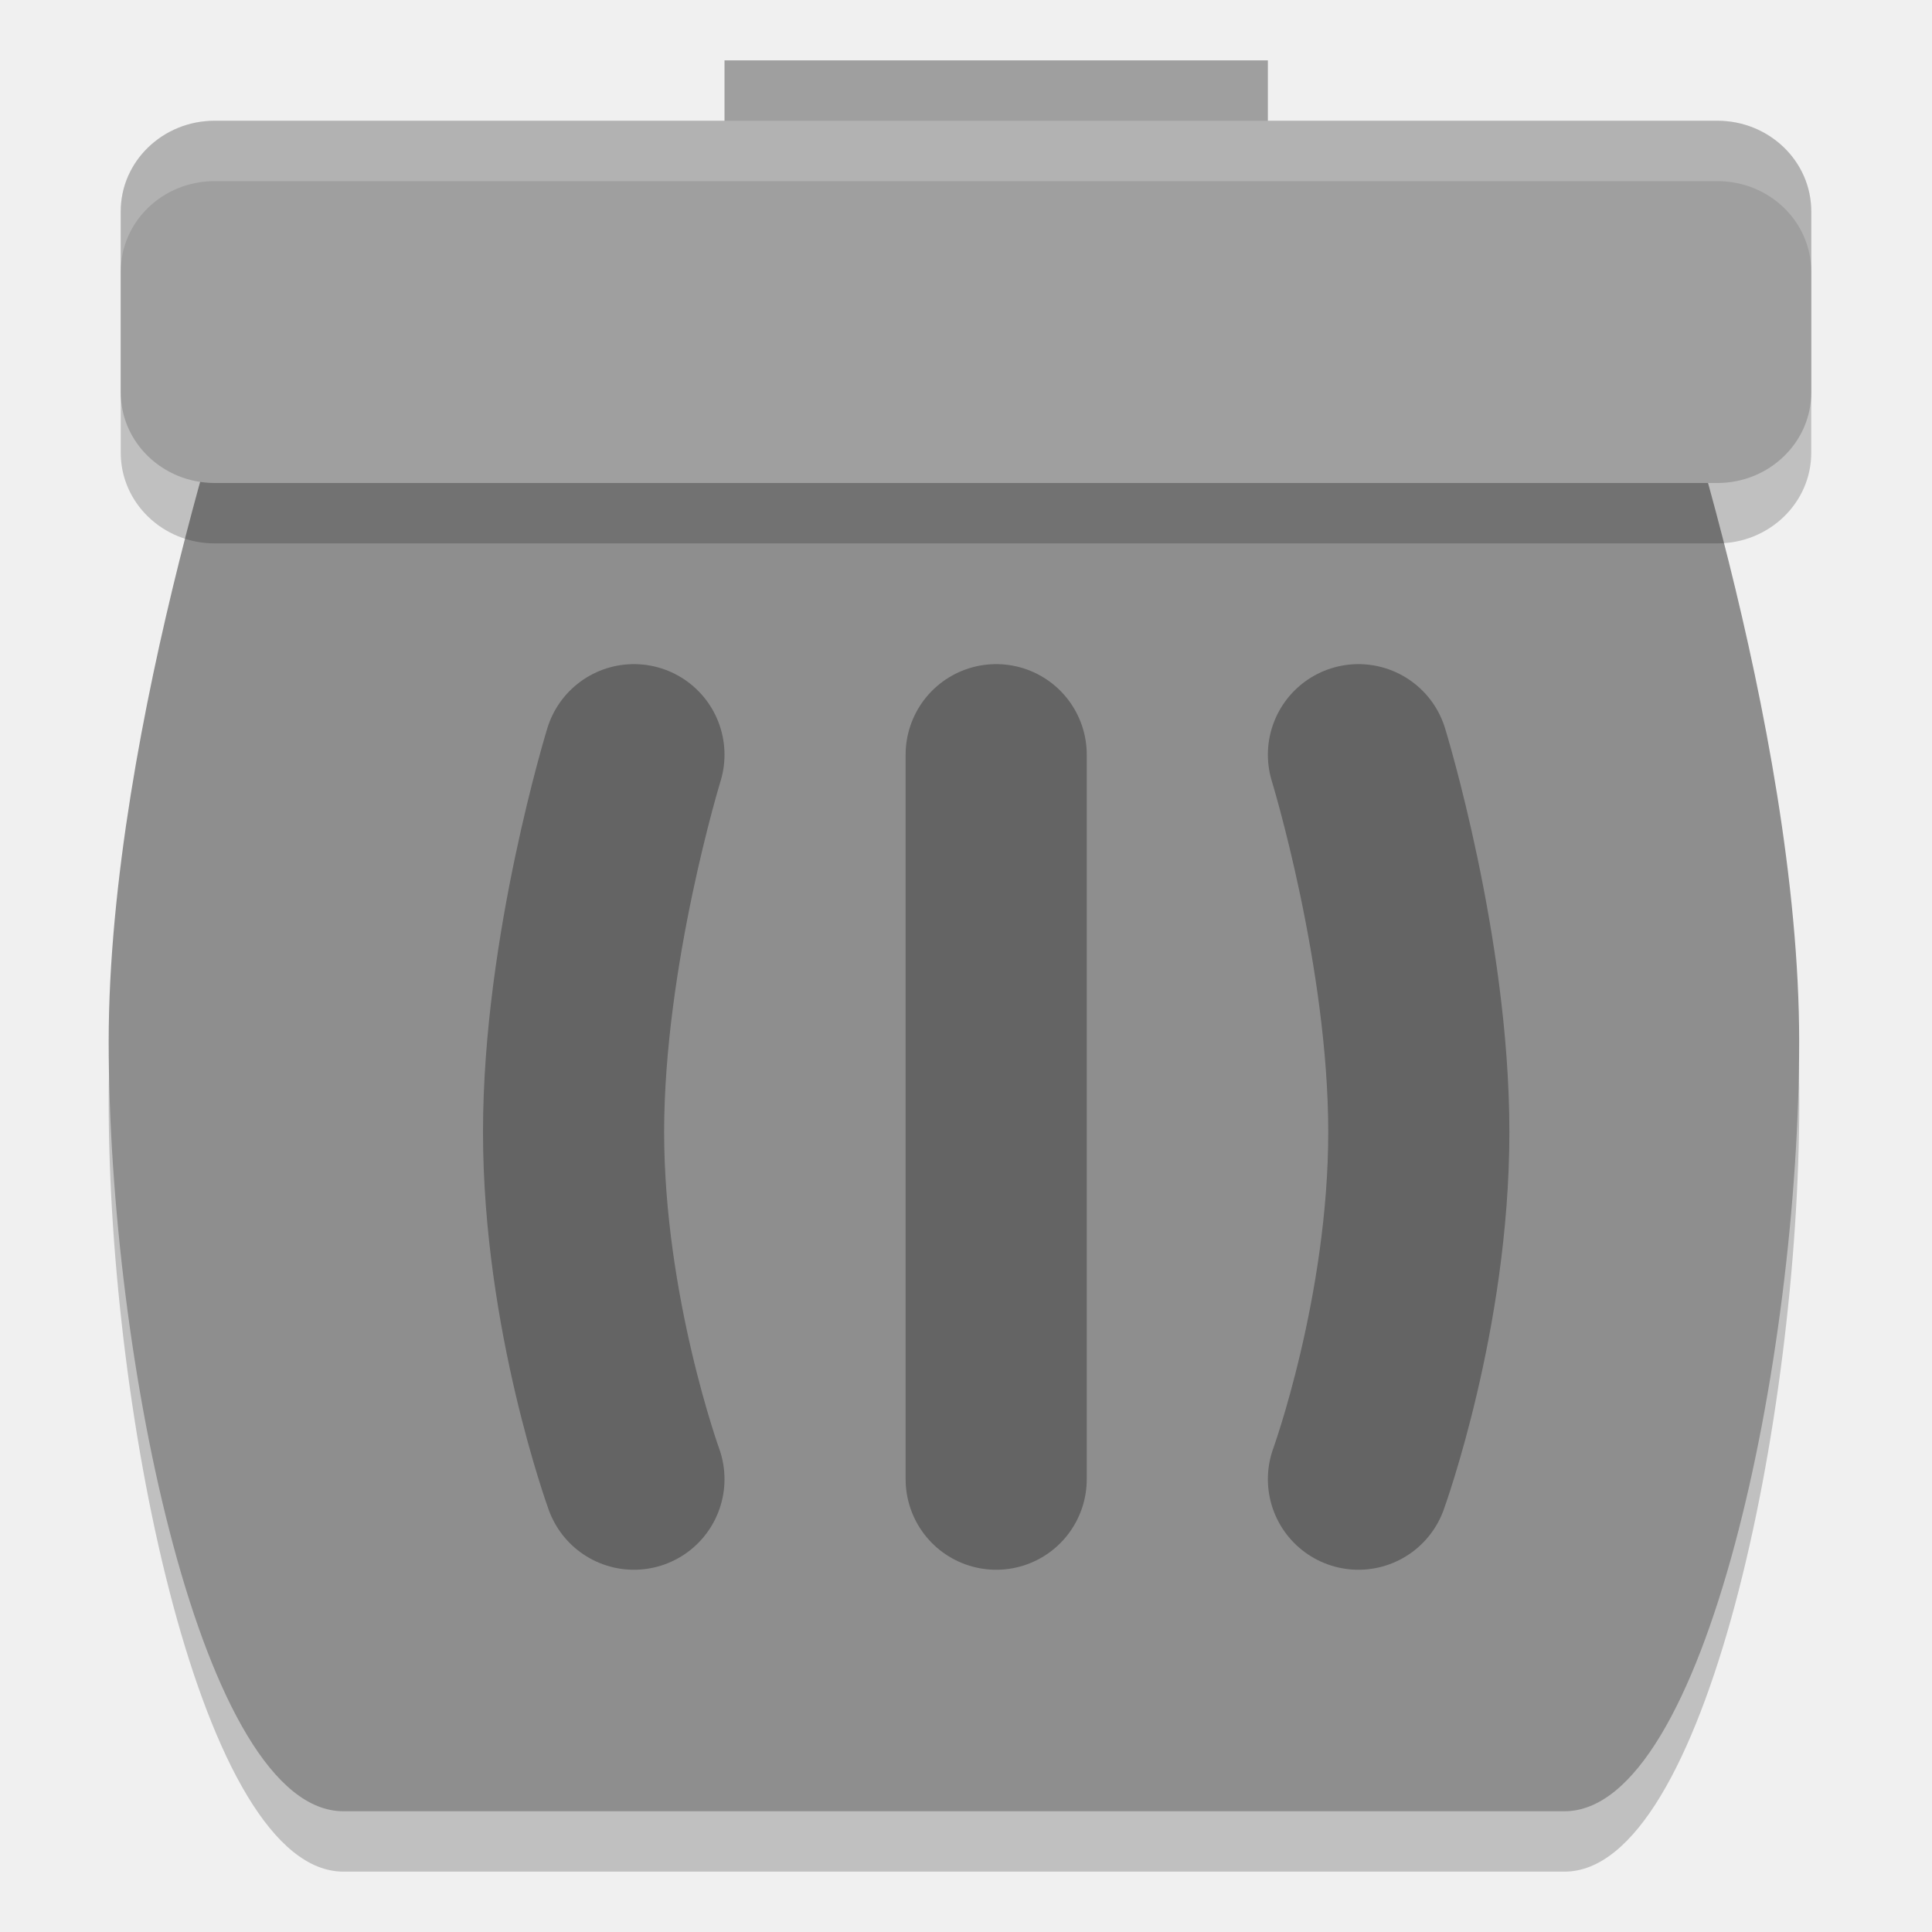
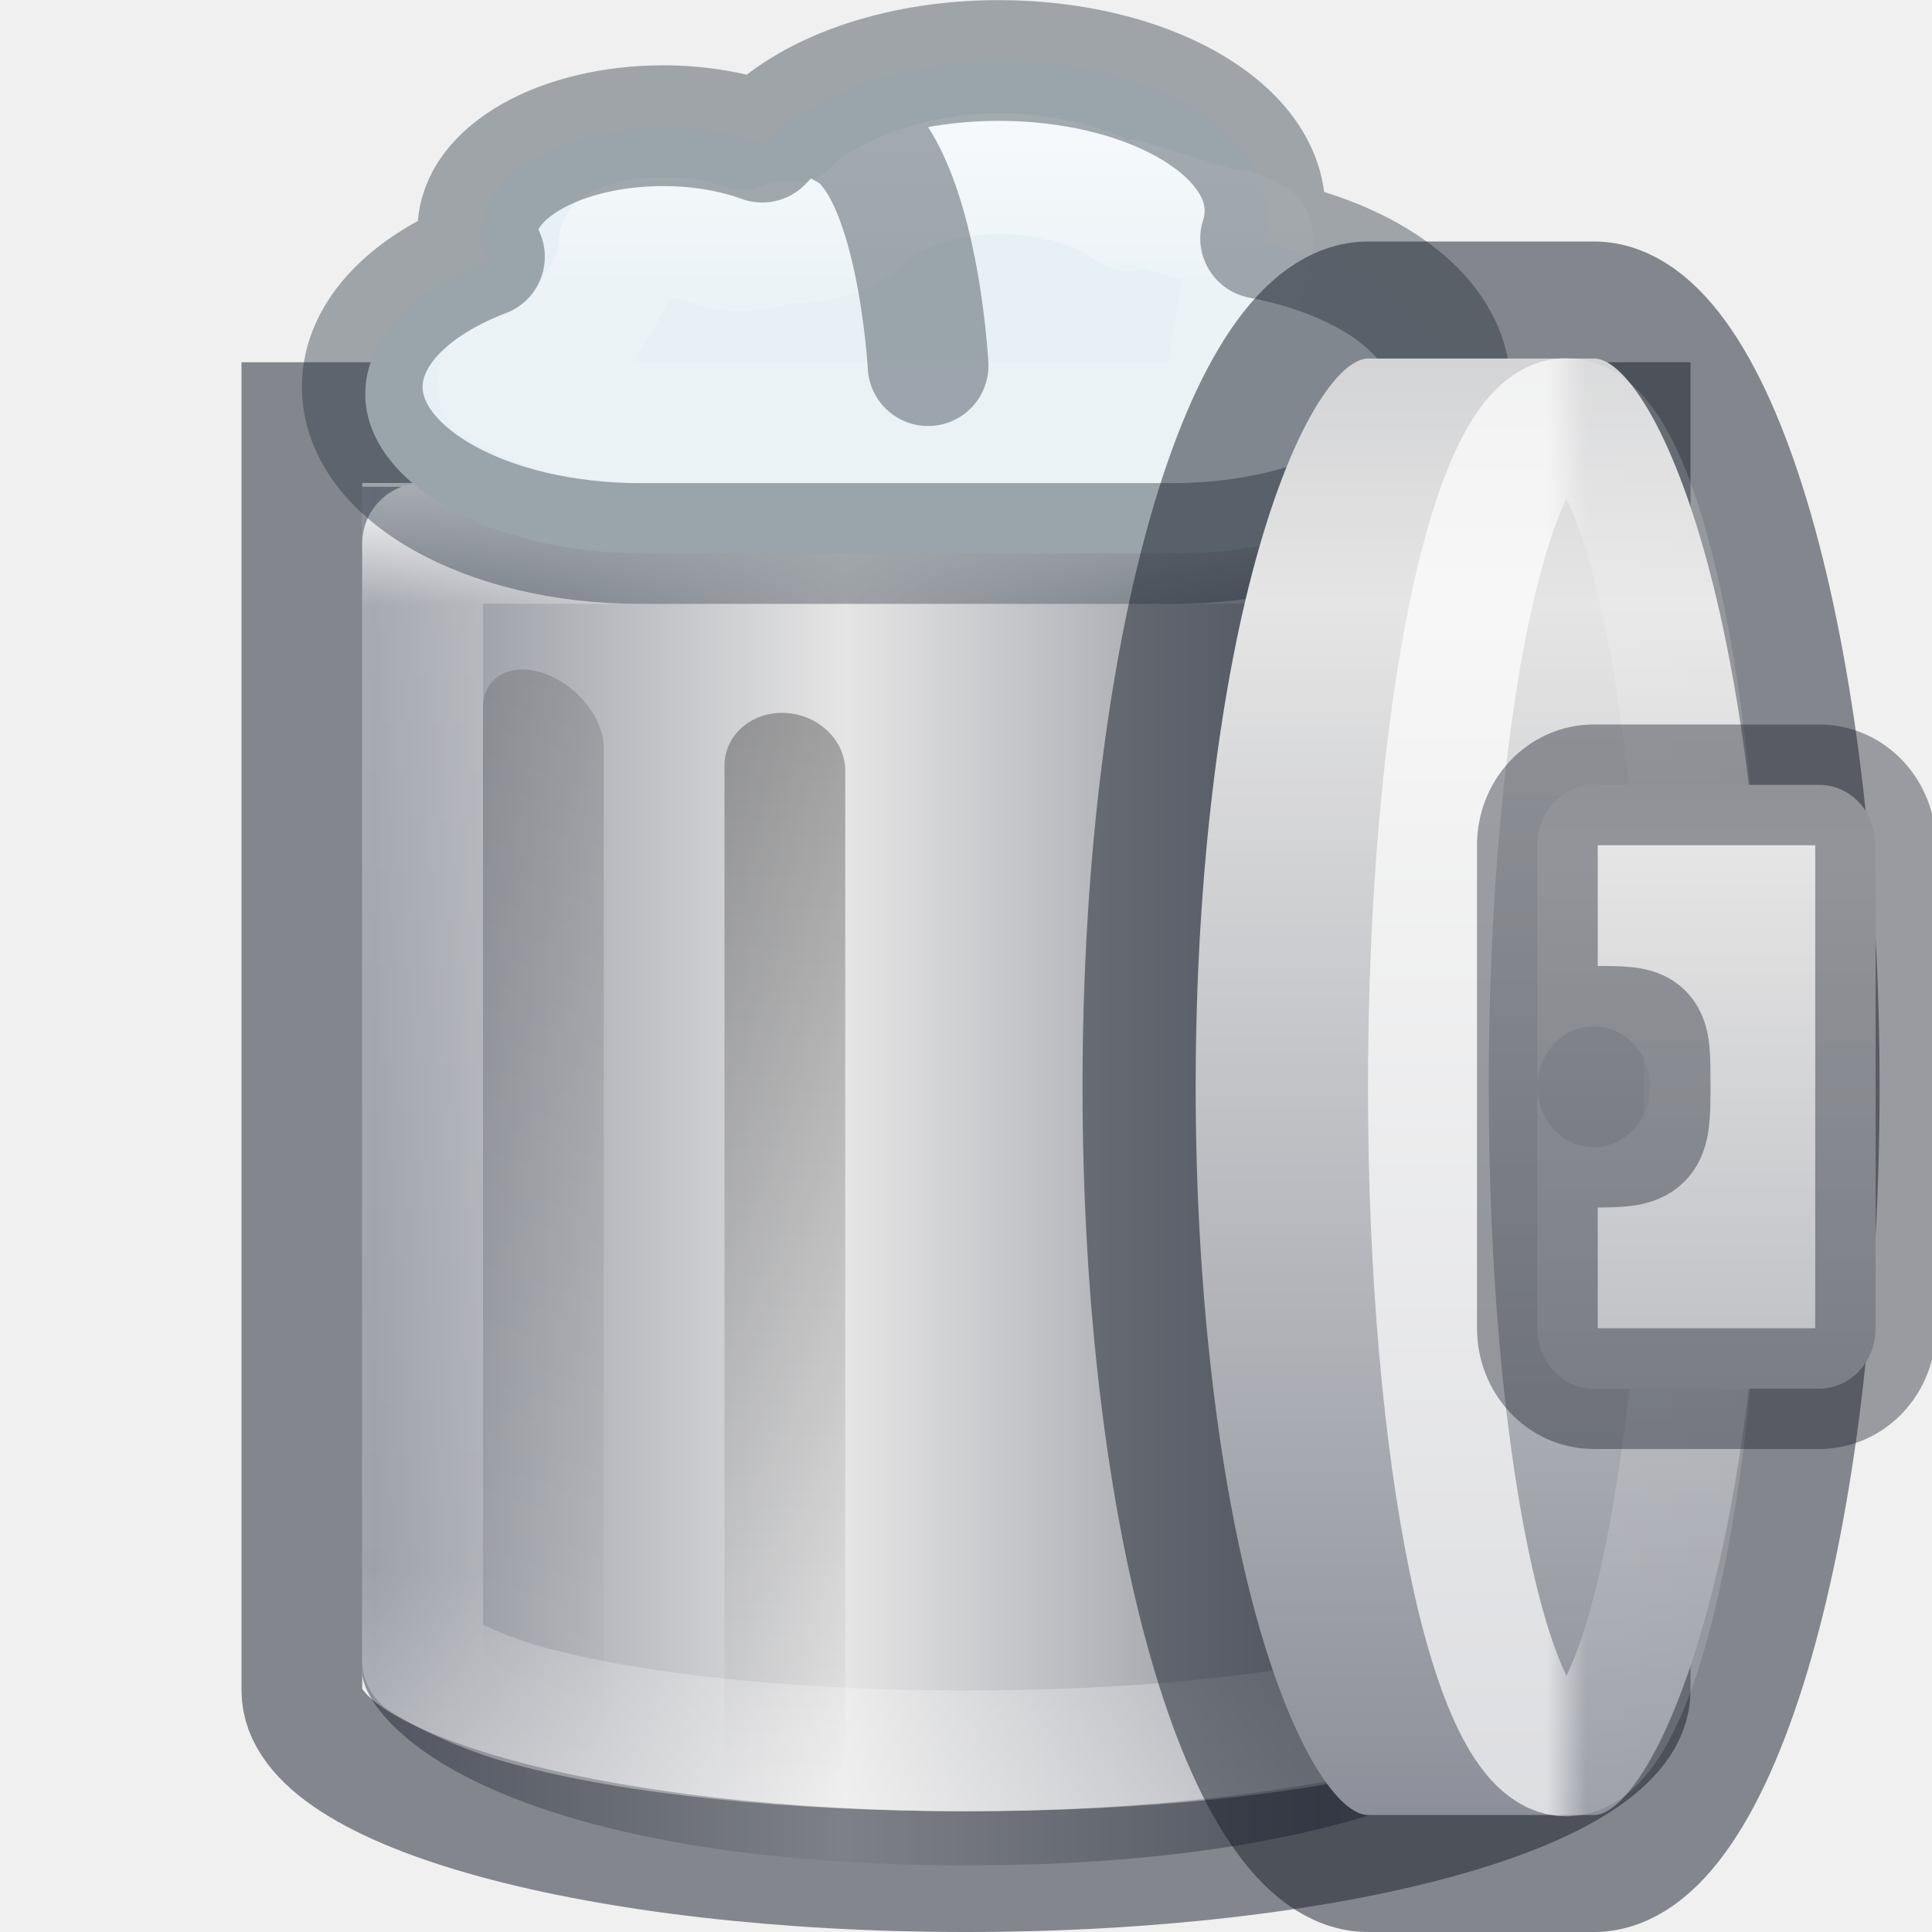
- <svg xmlns="http://www.w3.org/2000/svg" width="16" height="16" version="1" id="svg46">
-   <defs id="defs50" />
-   <path style="opacity:0.2;stroke-width:0.509" d="M 2.844,2.375 H 12.956 c 0.431,0 0.778,0.344 0.778,0.772 0,0 1.167,3.353 1.167,5.978 0,2.625 -0.778,6.375 -1.944,6.375 H 2.844 C 1.678,15.5 0.9,11.75 0.9,9.125 0.9,6.5 2.067,3.147 2.067,3.147 2.149,2.727 2.414,2.375 2.844,2.375 Z" id="path28" />
-   <rect style="fill:#9f9f9f;stroke-width:0.5" width="4.5" height="1.5" x="6" y="0.5" id="rect30" />
-   <path style="fill:#8e8e8e;stroke-width:0.509" d="M 2.844,1.875 H 12.956 c 0.431,0 0.778,0.344 0.778,0.772 C 13.733,2.647 14.9,6 14.9,8.625 14.9,11.25 14.122,15 12.956,15 H 2.844 C 1.678,15 0.9,11.25 0.9,8.625 0.9,6 2.067,2.647 2.067,2.647 2.149,2.227 2.414,1.875 2.844,1.875 Z" id="path32" />
-   <path style="opacity:0.3;fill:none;stroke:#000000;stroke-width:1.5;stroke-linecap:round" d="m 5.25,6.25 c 0,0 -0.5,1.625 -0.5,3.125 0,1.5 0.5,2.875 0.5,2.875" id="path34" />
-   <rect style="opacity:0.2;stroke-width:0.509" width="14" height="3" x="1" y="1.5" rx="0.778" ry="0.75" id="rect36" />
-   <rect style="fill:#9f9f9f;stroke-width:0.509" width="14" height="3" x="1" y="1" rx="0.778" ry="0.75" id="rect38" />
-   <path style="opacity:0.3;fill:none;stroke:#000000;stroke-width:1.5;stroke-linecap:round" d="m 8.25,6.25 v 6" id="path40" />
-   <path style="opacity:0.3;fill:none;stroke:#000000;stroke-width:1.5;stroke-linecap:round" d="m 11.25,6.25 c 0,0 0.5,1.625 0.5,3.125 0,1.5 -0.5,2.875 -0.5,2.875" id="path42" />
-   <path style="opacity:0.2;fill:#ffffff;stroke-width:0.509" d="M 1.778,1 C 1.347,1 1,1.335 1,1.75 v 0.5 C 1,1.835 1.347,1.5 1.778,1.5 H 14.222 C 14.653,1.5 15,1.835 15,2.25 V 1.75 C 15,1.335 14.653,1 14.222,1 Z" id="path44" />
+ <svg xmlns="http://www.w3.org/2000/svg" xmlns:xlink="http://www.w3.org/1999/xlink" version="1.1" width="16" height="16" id="svg3162">
+   <defs id="defs3164">
+     <linearGradient id="linearGradient4238">
+       <stop id="stop4240" style="stop-color:#8d909a;stop-opacity:1" offset="0" />
+       <stop id="stop4242" style="stop-color:#e5e5e5;stop-opacity:1" offset="1" />
+     </linearGradient>
+     <linearGradient x1="34.613" y1="26.411" x2="19.314" y2="26.411" id="linearGradient4746" xlink:href="#linearGradient4238" gradientUnits="userSpaceOnUse" gradientTransform="matrix(0.4575482,0,0,0.4729844,-1.837284,-3.65587)" spreadMethod="reflect" />
+     <linearGradient id="linearGradient3205-2-2-1">
+       <stop id="stop3207-1-6-3" style="stop-color:#000000;stop-opacity:1" offset="0" />
+       <stop id="stop3209-1-4-9" style="stop-color:#000000;stop-opacity:0" offset="1" />
+     </linearGradient>
+     <linearGradient x1="24" y1="13.506" x2="24" y2="43" id="linearGradient4748-3-4" xlink:href="#linearGradient3205-2-2-1" gradientUnits="userSpaceOnUse" gradientTransform="matrix(0.3333334,0.1116631,0,0.3030987,-4e-6,0.1893342)" />
+     <linearGradient x1="24" y1="15.502" x2="24" y2="45" id="linearGradient3289-0-6" xlink:href="#linearGradient3205-2-2-1" gradientUnits="userSpaceOnUse" gradientTransform="matrix(0.3333334,0.01405066,0,0.3051132,-0.333335,0.8852195)" />
+     <linearGradient x1="24" y1="13.506" x2="24" y2="43" id="linearGradient5141" xlink:href="#linearGradient3205-2-2-1" gradientUnits="userSpaceOnUse" gradientTransform="matrix(0.3333334,0.1116631,0,0.3030987,-2e-8,-0.0262891)" />
+     <linearGradient x1="32.181" y1="13.829" x2="32.181" y2="28.903" id="linearGradient5227-8" xlink:href="#linearGradient4404-56-1-1" gradientUnits="userSpaceOnUse" gradientTransform="matrix(0.7297297,0,0,0.7297297,-14.51441,-6.081971)" />
+     <linearGradient id="linearGradient4404-56-1-1">
+       <stop id="stop4406-5-6-9" style="stop-color:#ffffff;stop-opacity:1" offset="0" />
+       <stop id="stop4408-9-5-4" style="stop-color:#ffffff;stop-opacity:0.235" offset="0.091" />
+       <stop id="stop4410-63-5-2" style="stop-color:#ffffff;stop-opacity:0.157" offset="0.818" />
+       <stop id="stop4412-0-6-0" style="stop-color:#ffffff;stop-opacity:0.392" offset="1" />
+     </linearGradient>
+     <linearGradient id="linearGradient4404-5-5-1-9">
+       <stop id="stop4406-9-1-0-3" style="stop-color:#ffffff;stop-opacity:1" offset="0" />
+       <stop id="stop4408-7-4-4-2" style="stop-color:#ffffff;stop-opacity:0.235" offset="0.091" />
+       <stop id="stop4410-6-4-0-5" style="stop-color:#ffffff;stop-opacity:0.157" offset="0.818" />
+       <stop id="stop4412-1-5-5-6" style="stop-color:#ffffff;stop-opacity:0.392" offset="1" />
+     </linearGradient>
+     <linearGradient id="linearGradient4238-0-0">
+       <stop id="stop4240-2-8" style="stop-color:#8d909a;stop-opacity:1" offset="0" />
+       <stop id="stop4242-27-1" style="stop-color:#e5e5e5;stop-opacity:1" offset="1" />
+     </linearGradient>
+     <linearGradient x1="34.613" y1="26.411" x2="12.758" y2="26.411" id="linearGradient5650" xlink:href="#linearGradient4238-0-0" gradientUnits="userSpaceOnUse" gradientTransform="matrix(0.4575482,0,0,0.4729844,-1.837284,-3.65587)" spreadMethod="reflect" />
+     <linearGradient x1="32.181" y1="13.829" x2="32.181" y2="28.903" id="linearGradient5652" xlink:href="#linearGradient4404-5-5-1-9" gradientUnits="userSpaceOnUse" gradientTransform="matrix(0.7297297,0,0,0.7297297,3.516668,-7.091394)" />
+     <linearGradient id="linearGradient4017-8">
+       <stop id="stop4019-8" style="stop-color:#ffffff;stop-opacity:1" offset="0" />
+       <stop id="stop4021-9" style="stop-color:#ffffff;stop-opacity:0.235" offset="0.496" />
+       <stop id="stop4023-0" style="stop-color:#ffffff;stop-opacity:0.157" offset="0.88" />
+       <stop id="stop4025-2" style="stop-color:#ffffff;stop-opacity:0.392" offset="1" />
+     </linearGradient>
+     <linearGradient x1="20.154" y1="3.022" x2="20.154" y2="26.667" id="linearGradient5954" xlink:href="#linearGradient4017-8" gradientUnits="userSpaceOnUse" gradientTransform="matrix(0.2906274,0,0,0.1629607,2.854686,0.0185894)" />
+     <linearGradient xlink:href="#linearGradient4017-8" id="linearGradient3038" gradientUnits="userSpaceOnUse" gradientTransform="matrix(0.2906274,0,0,0.1629607,2.854686,0.0185894)" x1="20.154" y1="3.022" x2="20.154" y2="26.667" />
+     <linearGradient xlink:href="#linearGradient4404-56-1-1" id="linearGradient3042" gradientUnits="userSpaceOnUse" gradientTransform="matrix(0.7297297,0,0,0.7297297,-14.51441,-6.081971)" x1="32.181" y1="13.829" x2="32.181" y2="28.903" />
+     <linearGradient xlink:href="#linearGradient3205-2-2-1" id="linearGradient3045" gradientUnits="userSpaceOnUse" gradientTransform="matrix(0.3333334,0.01405066,0,0.3051132,-0.333335,0.8852195)" x1="24" y1="15.502" x2="24" y2="45" />
+     <linearGradient xlink:href="#linearGradient3205-2-2-1" id="linearGradient3048" gradientUnits="userSpaceOnUse" gradientTransform="matrix(0.3333334,0.1116631,0,0.3030987,-2e-8,-0.0262891)" x1="24" y1="13.506" x2="24" y2="43" />
+     <linearGradient xlink:href="#linearGradient4238" id="linearGradient3052" gradientUnits="userSpaceOnUse" gradientTransform="matrix(0.4575482,0,0,0.4922983,-1.837284,-3.969767)" spreadMethod="reflect" x1="10.757" y1="26.411" x2="19.314" y2="26.411" />
+     <linearGradient xlink:href="#linearGradient4404-5-5-1-9" id="linearGradient3036" gradientUnits="userSpaceOnUse" gradientTransform="matrix(0,0.5773041,0.2384193,0,9.512191,-8.782912)" x1="32.181" y1="13.829" x2="32.181" y2="28.903" />
+     <linearGradient xlink:href="#linearGradient4238-0-0" id="linearGradient3039" gradientUnits="userSpaceOnUse" gradientTransform="matrix(0,0.4575482,-0.4415992,0,19.41328,-0.837284)" spreadMethod="reflect" x1="34.613" y1="26.411" x2="12.758" y2="26.411" />
+     <linearGradient xlink:href="#linearGradient4238-0-0-4" id="linearGradient3039-3" gradientUnits="userSpaceOnUse" gradientTransform="matrix(0,0.4575482,-0.4415992,0,19.41328,-0.837284)" spreadMethod="reflect" x1="39.379" y1="26.411" x2="17.18" y2="26.411" />
+     <linearGradient id="linearGradient4238-0-0-4">
+       <stop id="stop4240-2-8-7" style="stop-color:#8d909a;stop-opacity:1" offset="0" />
+       <stop id="stop4242-27-1-2" style="stop-color:#e5e5e5;stop-opacity:1" offset="1" />
+     </linearGradient>
+     <linearGradient y2="26.411" x2="12.758" y1="26.411" x1="34.613" spreadMethod="reflect" gradientTransform="matrix(0,0.4575482,-0.4415992,0,9.511147,-3.806034)" gradientUnits="userSpaceOnUse" id="linearGradient3057" xlink:href="#linearGradient4238-0-0-4" />
+   </defs>
+   <g id="layer2" style="display:inline" />
+   <path style="fill:url(#linearGradient3052);fill-opacity:1;fill-rule:nonzero;stroke:none;stroke-width:1.019;marker:none;visibility:visible;display:inline;overflow:visible" id="path4744" d="m 3,4.031 0,9.823 c 0,0.158 0.226,0.576 1.031,0.943 C 4.837,15.165 6.138,15.448 8,15.448 c 1.862,0 3.163,-0.283 3.969,-0.651 C 12.774,14.43 13,14.013 13,13.854 l 0,-9.823 -10,0 z" />
+   <path style="opacity:0.5;color:#000000;fill:none;stroke:#161b28;stroke-width:1;stroke-linecap:butt;stroke-linejoin:miter;stroke-miterlimit:4;stroke-opacity:1;stroke-dasharray:none;stroke-dashoffset:0;marker:none;visibility:visible;display:inline;overflow:visible;enable-background:accumulate" id="path5019" d="m 2.5,3.5 0,10.5 c 0,0.828 2.462,1.5 5.5,1.5 3.038,0 5.5,-0.672 5.5,-1.5 l 0,-10.5 z" />
+   <path style="opacity:0.15;fill:url(#linearGradient3048);fill-opacity:1;fill-rule:nonzero;stroke:none;stroke-width:1;marker:none;visibility:visible;display:inline;overflow:visible;enable-background:accumulate" id="path3772-3-2" d="M 4.5,5.575 C 4.777,5.668 5,5.945 5,6.197 L 5,14.227 C 5,14.479 4.777,14.607 4.5,14.514 4.223,14.422 4,14.144 4,13.892 L 4,5.862 C 4,5.61 4.223,5.482 4.5,5.575 z" />
+   <path style="opacity:0.3;fill:url(#linearGradient3045);fill-opacity:1;fill-rule:nonzero;stroke:none;stroke-width:1;marker:none;visibility:visible;display:inline;overflow:visible;enable-background:accumulate" id="path3778-2-1" d="M 6.5,5.904 C 6.777,5.916 7,6.13 7,6.383 L 7,14.467 C 7,14.72 6.777,14.915 6.5,14.903 6.223,14.892 6,14.678 6,14.425 L 6,6.341 C 6,6.087 6.223,5.893 6.5,5.904 z" />
+   <path style="color:#000000;fill:none;stroke:url(#linearGradient3042);stroke-width:1;stroke-linecap:round;stroke-linejoin:round;stroke-miterlimit:4;stroke-opacity:1;stroke-dasharray:none;stroke-dashoffset:0;marker:none;visibility:visible;display:inline;overflow:visible;enable-background:accumulate" id="path5208" d="m 3.5,4.5 0,9.25 c 0.147,0.091 0.452,0.26 0.875,0.375 C 5.248,14.363 6.554,14.5 8,14.5 c 1.446,0 2.752,-0.137 3.625,-0.375 0.423,-0.115 0.728,-0.284 0.875,-0.375 l 0,-9.25 -9,0 z" />
+   <path style="color:#000000;fill:#e7f0f4;fill-opacity:1;fill-rule:nonzero;stroke:none;stroke-width:1;marker:none;visibility:visible;display:inline;overflow:visible;enable-background:accumulate" id="rect4519" d="m 8.296,0.509 c -0.853,0 -1.592,0.281 -1.959,0.688 C 6.1,1.11 5.819,1.059 5.517,1.059 c -0.847,0 -1.534,0.394 -1.534,0.881 0,0.077 0.021,0.152 0.054,0.224 C 3.425,2.401 3.025,2.804 3.025,3.262 c 0,0.732 1.026,1.321 2.3,1.321 l 4.409,0 c 1.274,0 2.3,-0.589 2.3,-1.321 0,-0.585 -0.657,-1.077 -1.569,-1.252 0.025,-0.076 0.036,-0.154 0.036,-0.234 0,-0.699 -0.987,-1.266 -2.204,-1.266 z" />
+   <path style="opacity:0.8;color:#000000;fill:none;stroke:url(#linearGradient3038);stroke-width:1;stroke-linecap:round;stroke-linejoin:round;stroke-miterlimit:4;stroke-opacity:1;stroke-dasharray:none;stroke-dashoffset:0;marker:none;visibility:visible;display:inline;overflow:visible;enable-background:accumulate" id="path5952" d="m 8.281,1.438 c -0.559,0 -0.984,0.226 -1.062,0.312 A 0.844,0.844 0 0 1 6.5,2 0.844,0.844 0 0 1 5.875,2.031 C 5.746,1.984 5.616,1.969 5.5,1.969 c -0.169,0 -0.287,0.028 -0.375,0.062 a 0.844,0.844 0 0 1 -0.188,0.5 A 0.844,0.844 0 0 1 4.906,2.594 0.844,0.844 0 0 1 4.875,2.625 0.844,0.844 0 0 1 4.875,2.656 0.844,0.844 0 0 1 4.469,3 C 4.13,3.131 4.125,3.26 4.125,3.188 4.125,3.112 4.073,3.164 4.281,3.281 4.489,3.399 4.884,3.5 5.312,3.5 l 4.406,0 c 0.429,0 0.803,-0.105 1,-0.219 C 10.916,3.167 10.875,3.125 10.875,3.188 c 0,0.059 0.043,0.051 -0.062,-0.031 C 10.707,3.074 10.479,2.993 10.188,2.938 l 0.156,-0.844 0.031,-0.125 -0.031,0 -0.062,0.094 0.031,-0.094 -0.062,0 L 10.188,2 l 0.031,-0.062 0.031,0 0,-0.031 -0.094,0 L 9.438,1.688 9.344,1.656 c -0.019,0.059 0,0.024 0,0.031 0,0.084 0.057,0.073 -0.125,-0.031 C 9.036,1.552 8.681,1.438 8.281,1.438 z" />
+   <path style="opacity:0.4;color:#000000;fill:none;stroke:#25323f;stroke-width:1;stroke-linecap:round;stroke-linejoin:round;stroke-miterlimit:4;stroke-opacity:1;stroke-dasharray:none;stroke-dashoffset:0;marker:none;visibility:visible;display:inline;overflow:visible;enable-background:accumulate" id="path5956" d="m 7,1.064 c 0.597,0.293 0.686,1.964 0.686,1.964 m 0.585,-2.527 c -0.853,0 -1.592,0.276 -1.959,0.676 C 6.075,1.091 5.794,1.041 5.492,1.041 c -0.847,0 -1.534,0.387 -1.534,0.865 0,0.076 0.021,0.149 0.054,0.22 -0.612,0.233 -1.012,0.629 -1.012,1.078 0,0.719 1.026,1.297 2.3,1.297 l 4.409,0 c 1.274,0 2.3,-0.579 2.3,-1.297 0,-0.574 -0.657,-1.058 -1.569,-1.23 0.025,-0.075 0.036,-0.151 0.036,-0.23 0,-0.687 -0.987,-1.243 -2.204,-1.243 z" />
+   <path d="m 15.066,9 c 0,-3.59 -0.836,-6.5 -1.867,-6.5 l -1.867,0 c -1.031,0 -1.867,2.91 -1.867,6.5 0,3.59 0.836,6.5 1.867,6.5 l 1.867,0 c 1.031,0 1.867,-2.91 1.867,-6.5 z" id="path5019-9-7" style="opacity:0.5;color:#000000;fill:none;stroke:#161b28;stroke-width:1;stroke-linecap:butt;stroke-linejoin:miter;stroke-miterlimit:4;stroke-opacity:1;stroke-dasharray:none;stroke-dashoffset:0;marker:none;visibility:visible;display:inline;overflow:visible;enable-background:accumulate" />
+   <path d="m 14.629,9 c 0,-1.757 -0.205,-3.354 -0.525,-4.469 -0.16,-0.557 -0.345,-0.985 -0.525,-1.25 -0.18,-0.265 -0.307,-0.312 -0.379,-0.312 l -1.867,0 c -0.072,0 -0.199,0.047 -0.379,0.312 -0.18,0.265 -0.365,0.693 -0.525,1.25 C 10.107,5.646 9.902,7.243 9.902,9 c 0,1.757 0.205,3.354 0.525,4.469 0.16,0.557 0.345,0.985 0.525,1.25 0.18,0.265 0.307,0.312 0.379,0.312 l 1.867,0 c 0.072,0 0.199,-0.047 0.379,-0.312 0.18,-0.265 0.365,-0.693 0.525,-1.25 C 14.424,12.354 14.629,10.757 14.629,9 z" id="path5418-9" style="color:#000000;fill:url(#linearGradient3039);fill-opacity:1;fill-rule:nonzero;stroke:none;stroke-width:1.039;marker:none;visibility:visible;display:inline;overflow:visible;enable-background:accumulate" />
+   <path d="m 12.973,14.542 a 1.144,5.538 0 0 0 0,-11.076 1.144,5.538 0 1 0 0,11.076 z" id="path4564-1-6-7" style="opacity:0.7;color:#000000;fill:none;stroke:url(#linearGradient3036);stroke-width:1;stroke-linecap:round;stroke-linejoin:round;stroke-miterlimit:4;stroke-opacity:1;stroke-dasharray:none;stroke-dashoffset:0;marker:none;visibility:visible;display:inline;overflow:visible;enable-background:accumulate" />
+   <path d="m 15.533,7 c 0,-0.277 -0.208,-0.5 -0.467,-0.5 l -1.867,0 c -0.259,0 -0.467,0.223 -0.467,0.5 l 0,2 c 0,-0.277 0.208,-0.5 0.467,-0.5 0.259,0 0.467,0.223 0.467,0.5 0,0.277 -0.208,0.5 -0.467,0.5 -0.259,0 -0.467,-0.223 -0.467,-0.5 l 0,2 c 0,0.277 0.208,0.5 0.467,0.5 l 1.867,0 c 0.259,0 0.467,-0.223 0.467,-0.5 l 0,-4 z" id="rect4605-2-4-3-3" style="color:#000000;fill:url(#linearGradient3039-3);fill-opacity:1;fill-rule:nonzero;stroke:none;stroke-width:1.039;marker:none;visibility:visible;display:inline;overflow:visible;enable-background:accumulate" />
+   <path d="m 15.533,7 c 0,-0.277 -0.208,-0.5 -0.467,-0.5 l -1.867,0 c -0.259,0 -0.467,0.223 -0.467,0.5 l 0,2 c 0,-0.277 0.208,-0.5 0.467,-0.5 0.468,0 0.467,-9.51e-4 0.467,0.5 0,0.476 -0.022,0.5 -0.467,0.5 -0.259,0 -0.467,-0.223 -0.467,-0.5 l 0,2 c 0,0.277 0.208,0.5 0.467,0.5 l 1.867,0 c 0.259,0 0.467,-0.223 0.467,-0.5 z" id="rect4605-3-9-7" style="opacity:0.4;color:#000000;fill:none;stroke:#161b28;stroke-width:1;stroke-linecap:butt;stroke-linejoin:miter;stroke-miterlimit:4;stroke-opacity:1;stroke-dasharray:none;stroke-dashoffset:0;marker:none;visibility:visible;display:inline;overflow:visible;enable-background:accumulate" />
</svg>
